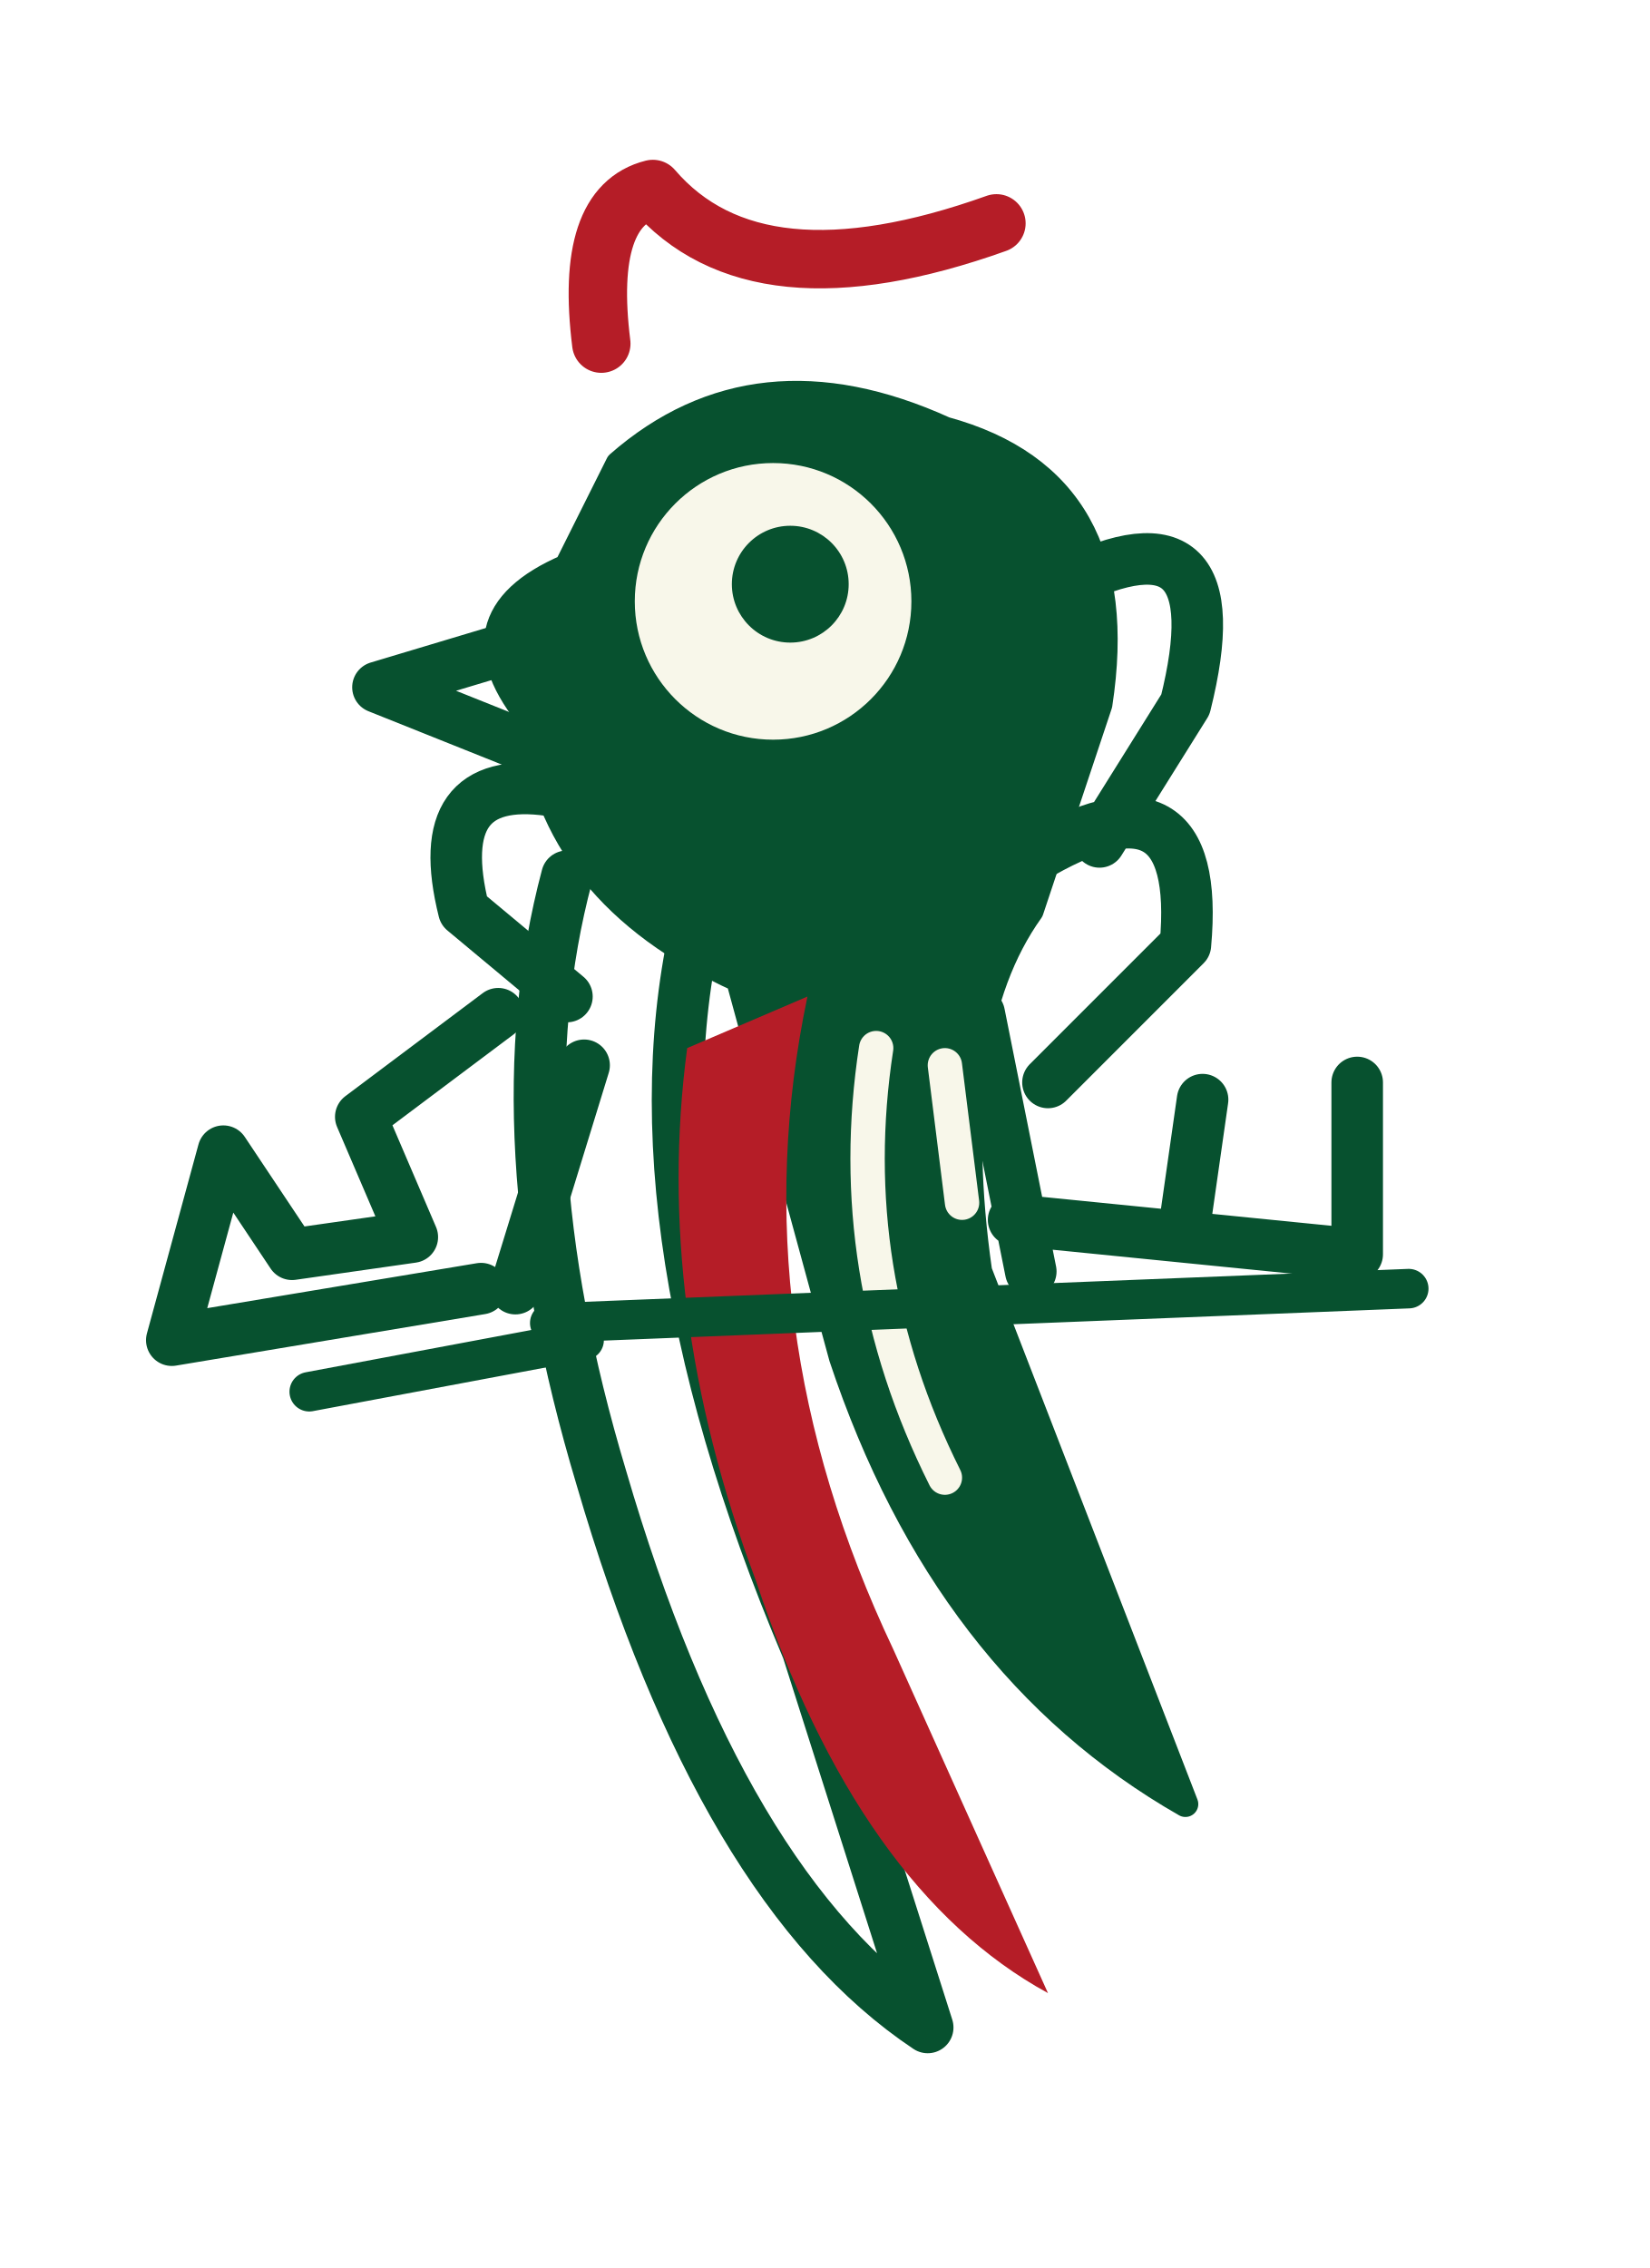
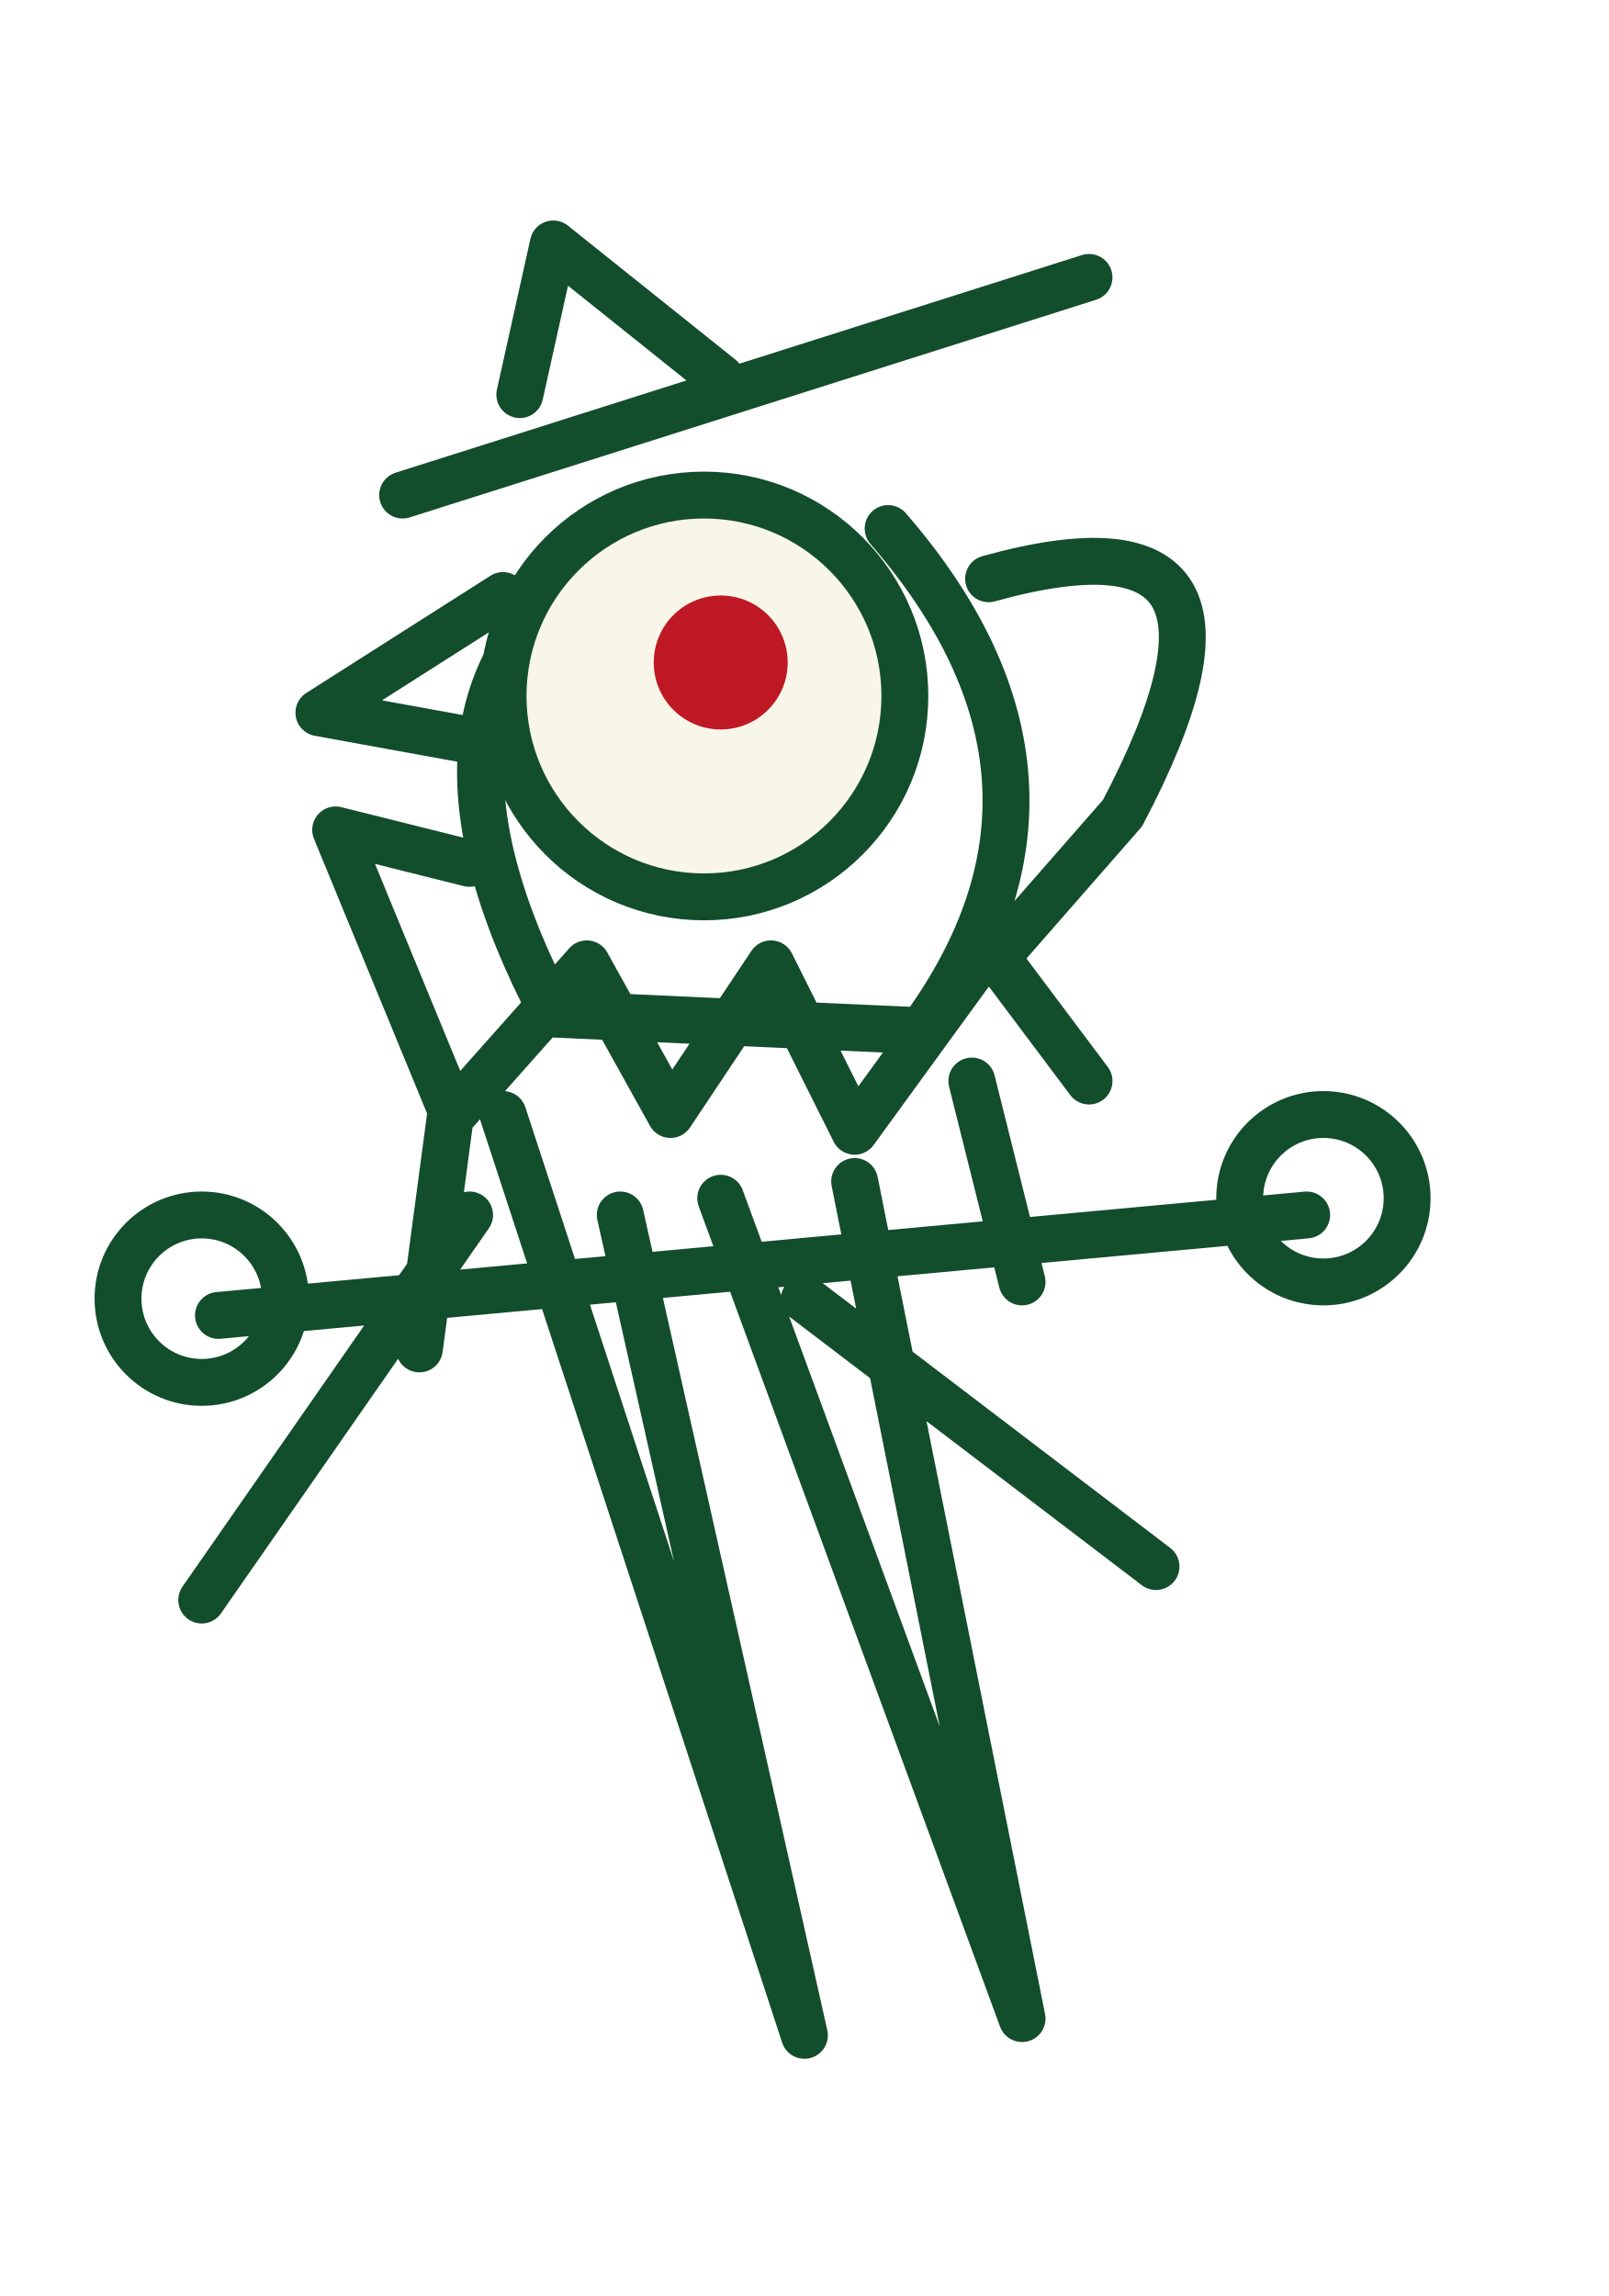
- <svg xmlns="http://www.w3.org/2000/svg" width="96" height="132" viewBox="0 0 96 132">
-   <g stroke="#07512f" stroke-linecap="round" stroke-linejoin="round">
-     <path d="M35 20Q34 12 38 11Q44 18 58 13" fill="none" stroke="#b51d27" stroke-width="3.4" />
-     <path d="M36 27Q44 20 55 25Q66 28 64 41L60 53Q55 60 57 74L69 105Q55 97 49 79L43 57Q32 52 31 42Q26 36 33 33Z" fill="#07512f" stroke-width="1.5" />
-     <path d="M41 52Q36 70 47 96L54 118Q42 110 35 86Q29 66 33 51" fill="none" stroke-width="3" />
-     <path d="M47 58Q43 77 52 96L61 116Q50 110 44 92Q38 76 40 61Z" fill="#b51d27" stroke="none" />
-     <path d="M51 61Q49 74 55 86M55 62L56 70" fill="none" stroke="#f8f7ea" stroke-width="2" />
-     <circle cx="45" cy="35" r="9.4" fill="#f8f7ea" stroke-width="2.7" />
-     <circle cx="46" cy="34" r="3.4" fill="#07512f" stroke="none" />
-     <path d="M32 37L22 40 32 44M62 34Q72 29 69 41L64 49M32 46Q25 45 27 53L33 58M60 50Q70 44 69 55L61 63" fill="none" stroke-width="3" />
-     <path d="M29 59L21 65 24 72 17 73 13 67 10 78 28 75M59 71L79 73 79 63M69 71L70 64M34 62L30 75M57 59L60 74" fill="none" stroke-width="3" />
-     <path d="M32 77L82 75M18 81L34 78" fill="none" stroke-width="2.3" />
+ <svg xmlns="http://www.w3.org/2000/svg" width="768" height="1096" viewBox="0 0 96 137.14">
+   <g transform="translate(0 2.57)">
+     <g fill="none" stroke="#124d2c" stroke-width="2.8" stroke-linecap="round" stroke-linejoin="round">
+       <path d="M24 27L65 14M31 21L33 12 43 20M36 31Q23 39 33 58L55 59Q66 44 53 29M30 33L19 40 30 42M59 32Q77 27 67 46L60 54M28 49L20 47 27 64 35 55 40 64 46 55 51 65 59 54 65 62M30 64L48 119 37 70M43 69L61 118 51 68M28 70L12 93M48 75L69 91M13 76L78 70M27 63L25 78M58 62L61 74" />
+       <circle cx="42" cy="39" r="12" fill="#f8f5e9" />
+       <circle cx="43" cy="37" r="4" fill="#bd1824" stroke="none" />
+       <circle cx="12" cy="75" r="5" />
+       <circle cx="79" cy="69" r="5" />
+     </g>
  </g>
</svg>
